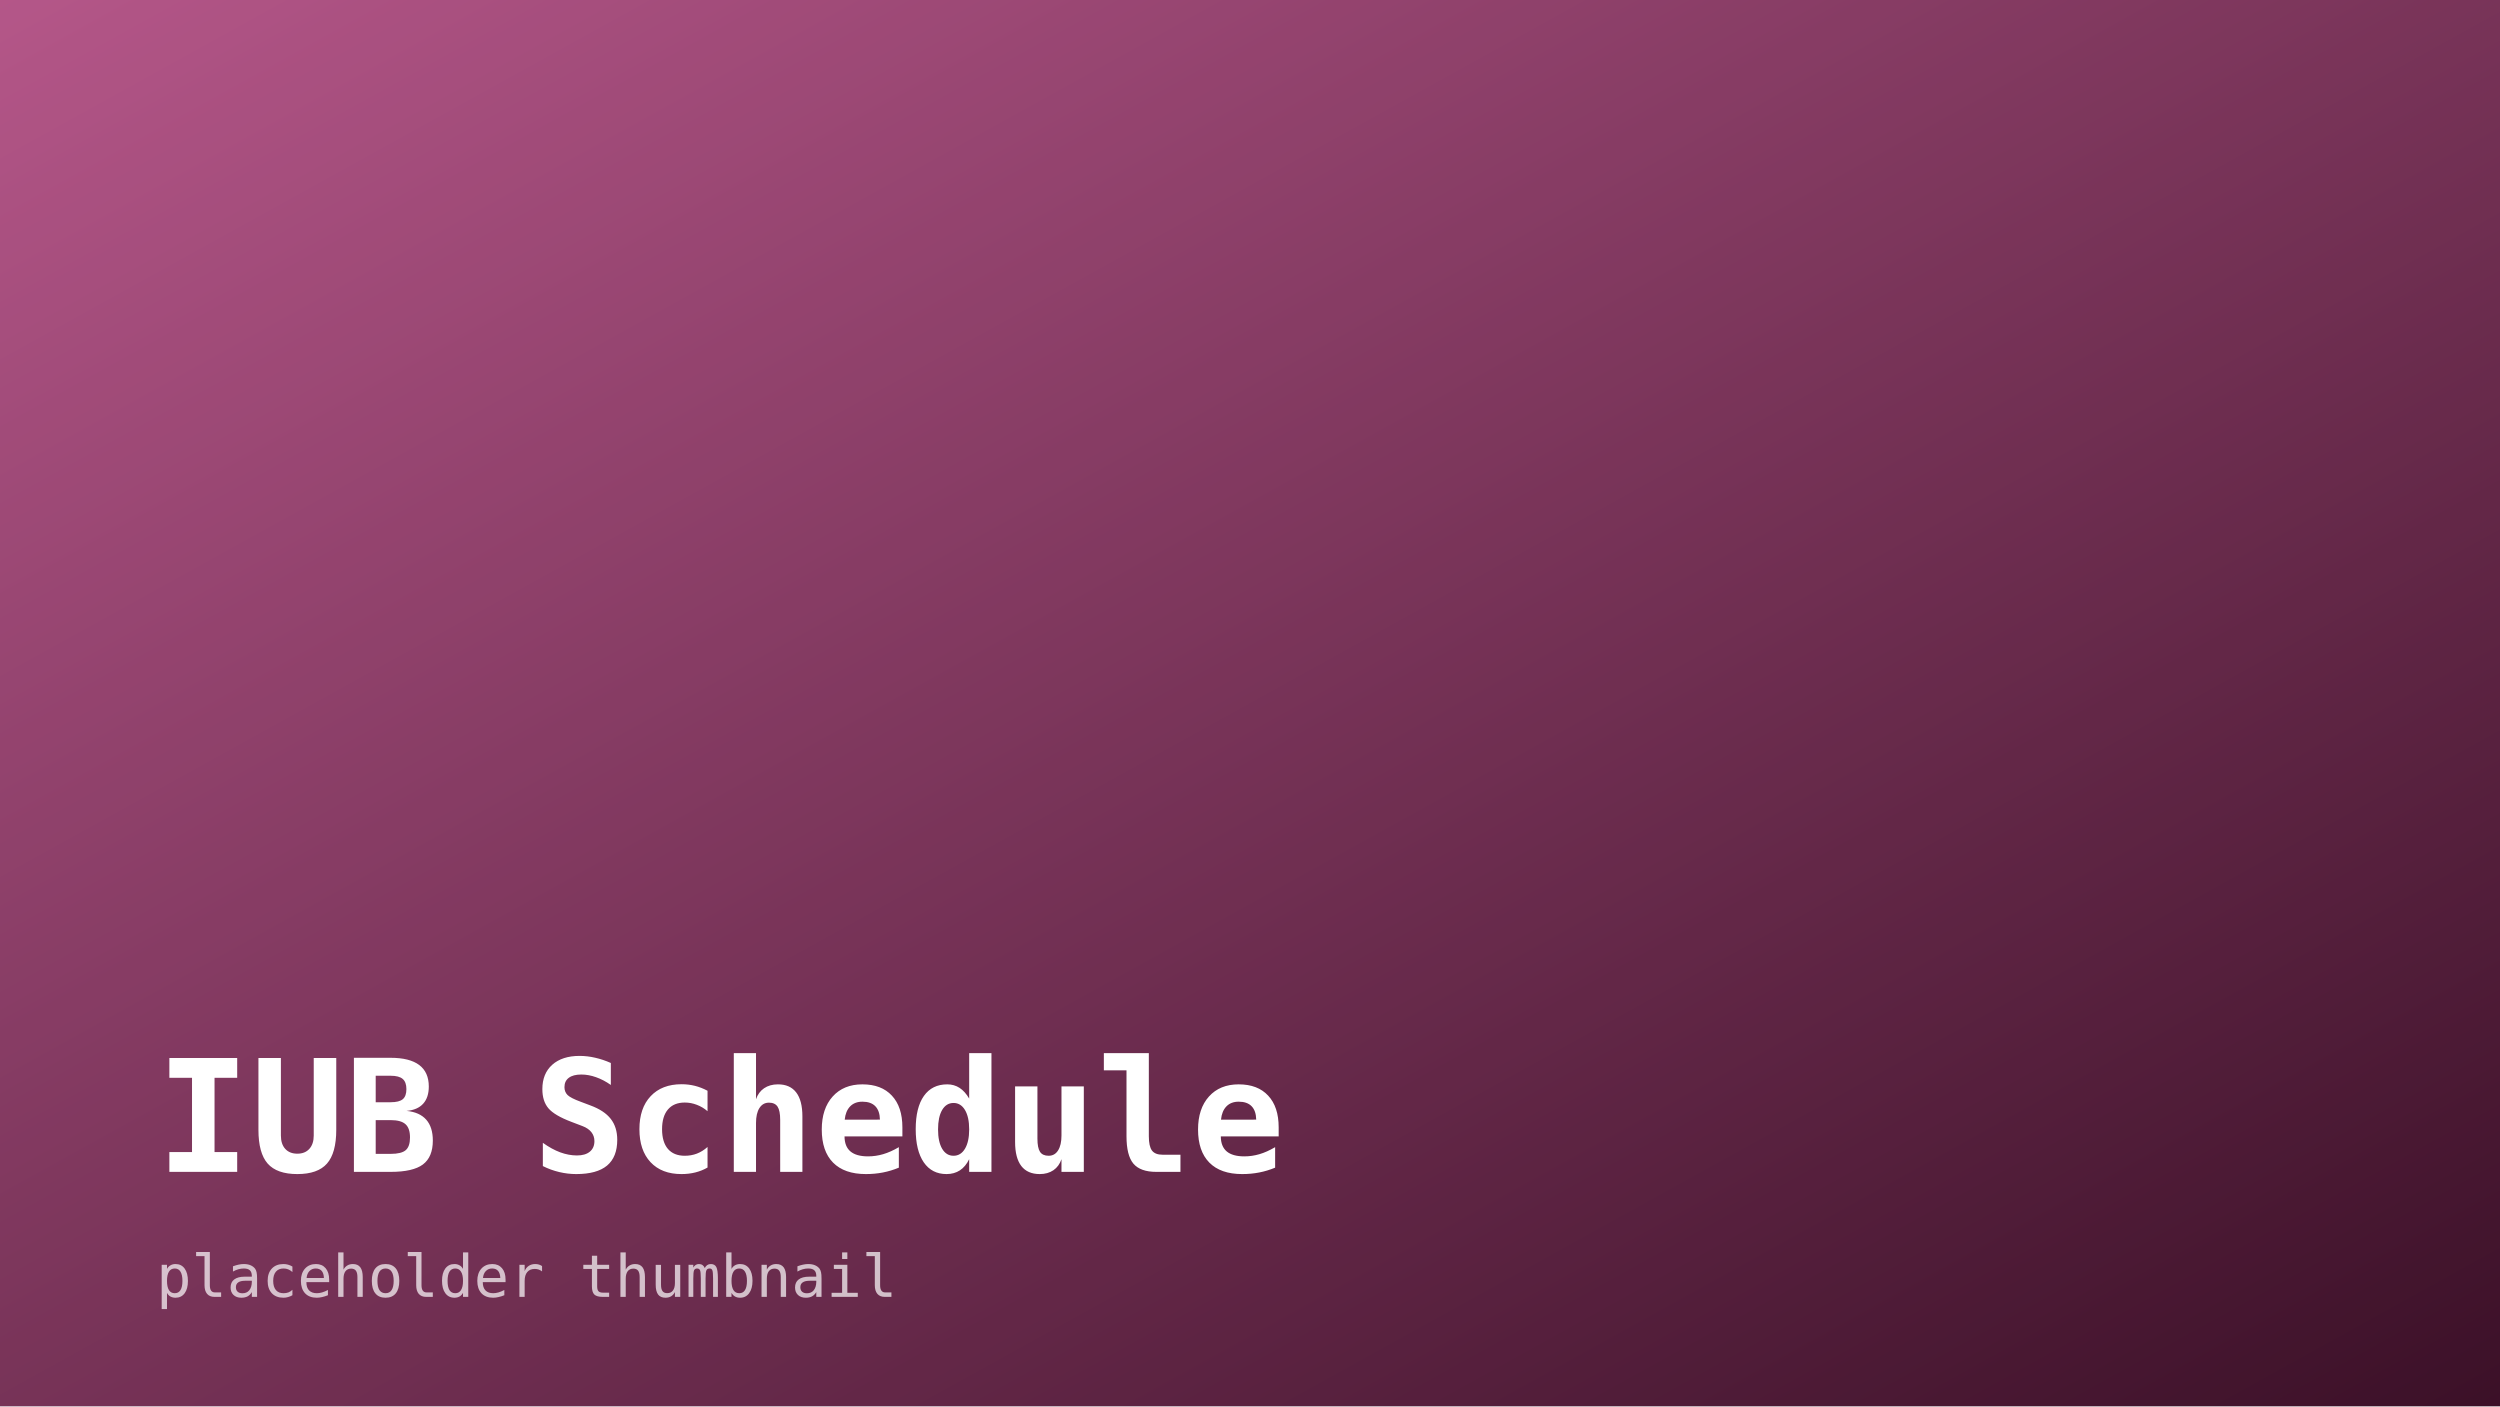
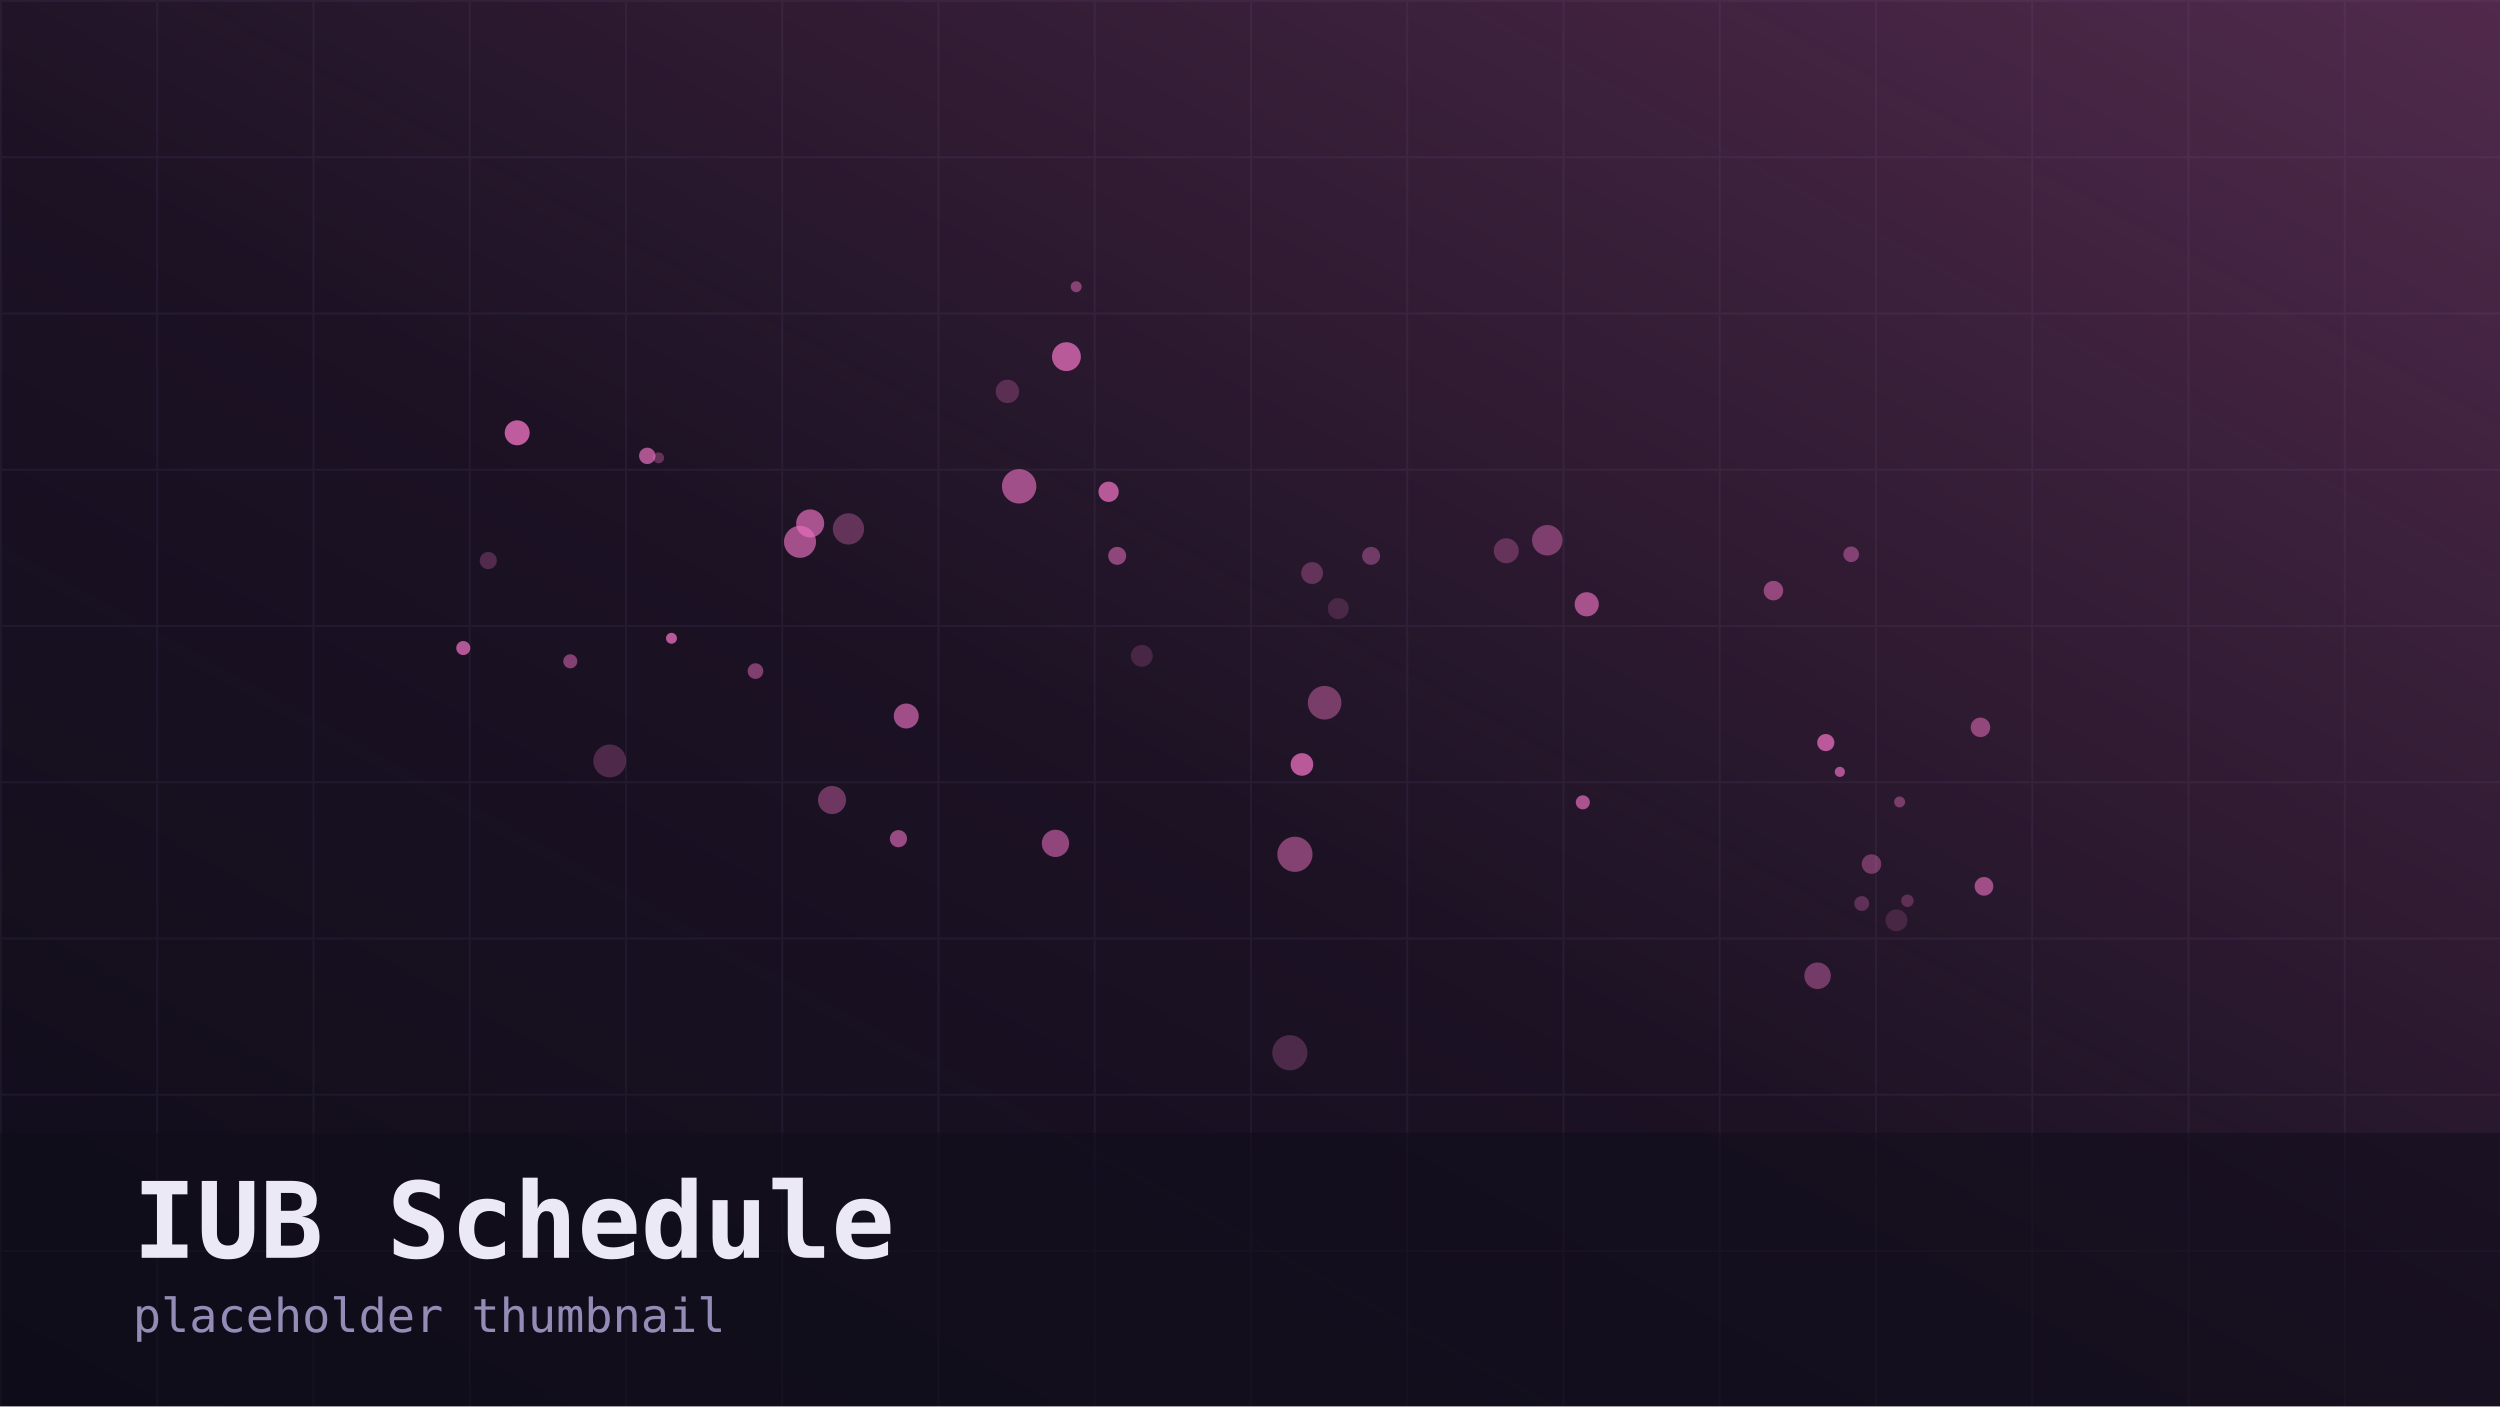
<svg xmlns="http://www.w3.org/2000/svg" viewBox="0 0 640 360" width="640" height="360" role="img" aria-label="IUB Schedule">
  <defs>
-     <linearGradient id="g" x1="0" y1="0" x2="1" y2="1">
-       <stop offset="0" stop-color="#f472b6" />
-       <stop offset="1" stop-color="#4d1130" />
+     <linearGradient id="w" x1="1" y1="0" x2="0" y2="1">
+       <stop offset="0" stop-color="#E86FBE" stop-opacity="0.30" />
+       <stop offset="0.55" stop-color="#E86FBE" stop-opacity="0.06" />
+       <stop offset="1" stop-color="#E86FBE" stop-opacity="0" />
    </linearGradient>
+     <pattern id="g" width="40" height="40" patternUnits="userSpaceOnUse">
+       <path d="M40 0H0V40" fill="none" stroke="#A796E0" stroke-opacity="0.07" stroke-width="1" />
+     </pattern>
  </defs>
+   <rect width="640" height="360" fill="#0F0C1A" />
  <rect width="640" height="360" fill="url(#g)" />
-   <rect width="640" height="360" fill="#0e0e11" opacity="0.28" />
-   <text x="40" y="300" font-family="'Anonymous Pro', monospace" font-size="40" font-weight="700" fill="#ffffff">IUB Schedule</text>
-   <text x="40" y="332" font-family="'Anonymous Pro', monospace" font-size="15" fill="#ffffff" opacity="0.7">placeholder thumbnail</text>
+   <rect width="640" height="360" fill="url(#w)" />
+   <circle cx="286" cy="142.3" r="2.3" fill="#E86FBE" opacity="0.55" />
+   <circle cx="488.3" cy="230.6" r="1.6" fill="#E86FBE" opacity="0.29" />
+   <circle cx="132.4" cy="110.8" r="3.2" fill="#E86FBE" opacity="0.79" />
+   <circle cx="486.3" cy="205.3" r="1.4" fill="#E86FBE" opacity="0.42" />
+   <circle cx="204.8" cy="138.7" r="4.1" fill="#E86FBE" opacity="0.66" />
+   <circle cx="385.6" cy="141" r="3.2" fill="#E86FBE" opacity="0.31" />
+   <circle cx="270.2" cy="215.9" r="3.5" fill="#E86FBE" opacity="0.57" />
+   <circle cx="454" cy="151.2" r="2.5" fill="#E86FBE" opacity="0.54" />
+   <circle cx="283.8" cy="125.9" r="2.6" fill="#E86FBE" opacity="0.75" />
+   <circle cx="335.9" cy="146.7" r="2.8" fill="#E86FBE" opacity="0.32" />
+   <circle cx="165.7" cy="116.7" r="2.1" fill="#E86FBE" opacity="0.7" />
+   <circle cx="465.3" cy="249.8" r="3.4" fill="#E86FBE" opacity="0.42" />
+   <circle cx="217.2" cy="135.4" r="4" fill="#E86FBE" opacity="0.34" />
+   <circle cx="471" cy="197.6" r="1.3" fill="#E86FBE" opacity="0.68" />
+   <circle cx="273" cy="91.3" r="3.7" fill="#E86FBE" opacity="0.75" />
+   <circle cx="333.3" cy="195.7" r="2.9" fill="#E86FBE" opacity="0.76" />
+   <circle cx="275.5" cy="73.4" r="1.4" fill="#E86FBE" opacity="0.49" />
+   <circle cx="351" cy="142.3" r="2.3" fill="#E86FBE" opacity="0.39" />
+   <circle cx="292.3" cy="167.9" r="2.8" fill="#E86FBE" opacity="0.2" />
+   <circle cx="485.5" cy="235.6" r="2.8" fill="#E86FBE" opacity="0.18" />
+   <circle cx="168.6" cy="117.2" r="1.4" fill="#E86FBE" opacity="0.35" />
+   <circle cx="396.1" cy="138.3" r="3.9" fill="#E86FBE" opacity="0.44" />
+   <circle cx="171.9" cy="163.4" r="1.4" fill="#E86FBE" opacity="0.76" />
+   <circle cx="405.2" cy="205.4" r="1.8" fill="#E86FBE" opacity="0.68" />
+   <circle cx="260.9" cy="124.5" r="4.4" fill="#E86FBE" opacity="0.64" />
+   <circle cx="473.9" cy="141.9" r="2" fill="#E86FBE" opacity="0.45" />
+   <circle cx="125" cy="143.5" r="2.2" fill="#E86FBE" opacity="0.27" />
+   <circle cx="330.2" cy="269.5" r="4.5" fill="#E86FBE" opacity="0.25" />
+   <circle cx="232" cy="183.3" r="3.2" fill="#E86FBE" opacity="0.65" />
+   <circle cx="406.2" cy="154.7" r="3.1" fill="#E86FBE" opacity="0.66" />
+   <circle cx="146" cy="169.3" r="1.8" fill="#E86FBE" opacity="0.51" />
+   <circle cx="339.1" cy="179.9" r="4.3" fill="#E86FBE" opacity="0.44" />
+   <circle cx="193.4" cy="171.8" r="2" fill="#E86FBE" opacity="0.49" />
+   <circle cx="476.6" cy="231.3" r="1.9" fill="#E86FBE" opacity="0.3" />
+   <circle cx="118.6" cy="165.9" r="1.8" fill="#E86FBE" opacity="0.74" />
+   <circle cx="479.1" cy="221.2" r="2.5" fill="#E86FBE" opacity="0.4" />
+   <circle cx="230" cy="214.7" r="2.2" fill="#E86FBE" opacity="0.61" />
+   <circle cx="507" cy="186.2" r="2.5" fill="#E86FBE" opacity="0.54" />
+   <circle cx="257.9" cy="100.2" r="3" fill="#E86FBE" opacity="0.27" />
+   <circle cx="507.9" cy="226.9" r="2.4" fill="#E86FBE" opacity="0.62" />
+   <circle cx="213" cy="204.8" r="3.6" fill="#E86FBE" opacity="0.41" />
+   <circle cx="467.4" cy="190.1" r="2.2" fill="#E86FBE" opacity="0.75" />
+   <circle cx="207.4" cy="134" r="3.6" fill="#E86FBE" opacity="0.68" />
+   <circle cx="331.5" cy="218.7" r="4.5" fill="#E86FBE" opacity="0.51" />
+   <circle cx="156.1" cy="194.8" r="4.2" fill="#E86FBE" opacity="0.26" />
+   <circle cx="342.6" cy="155.8" r="2.7" fill="#E86FBE" opacity="0.19" />
+   <rect x="0" y="290" width="640" height="70" fill="#0F0C1A" opacity="0.55" />
+   <text x="34" y="322" font-family="'Anonymous Pro',monospace" font-size="27" font-weight="700" fill="#ECE9F7">IUB Schedule</text>
+   <text x="34" y="341" font-family="'Anonymous Pro',monospace" font-size="12" fill="#948CB6">placeholder thumbnail</text>
</svg>
